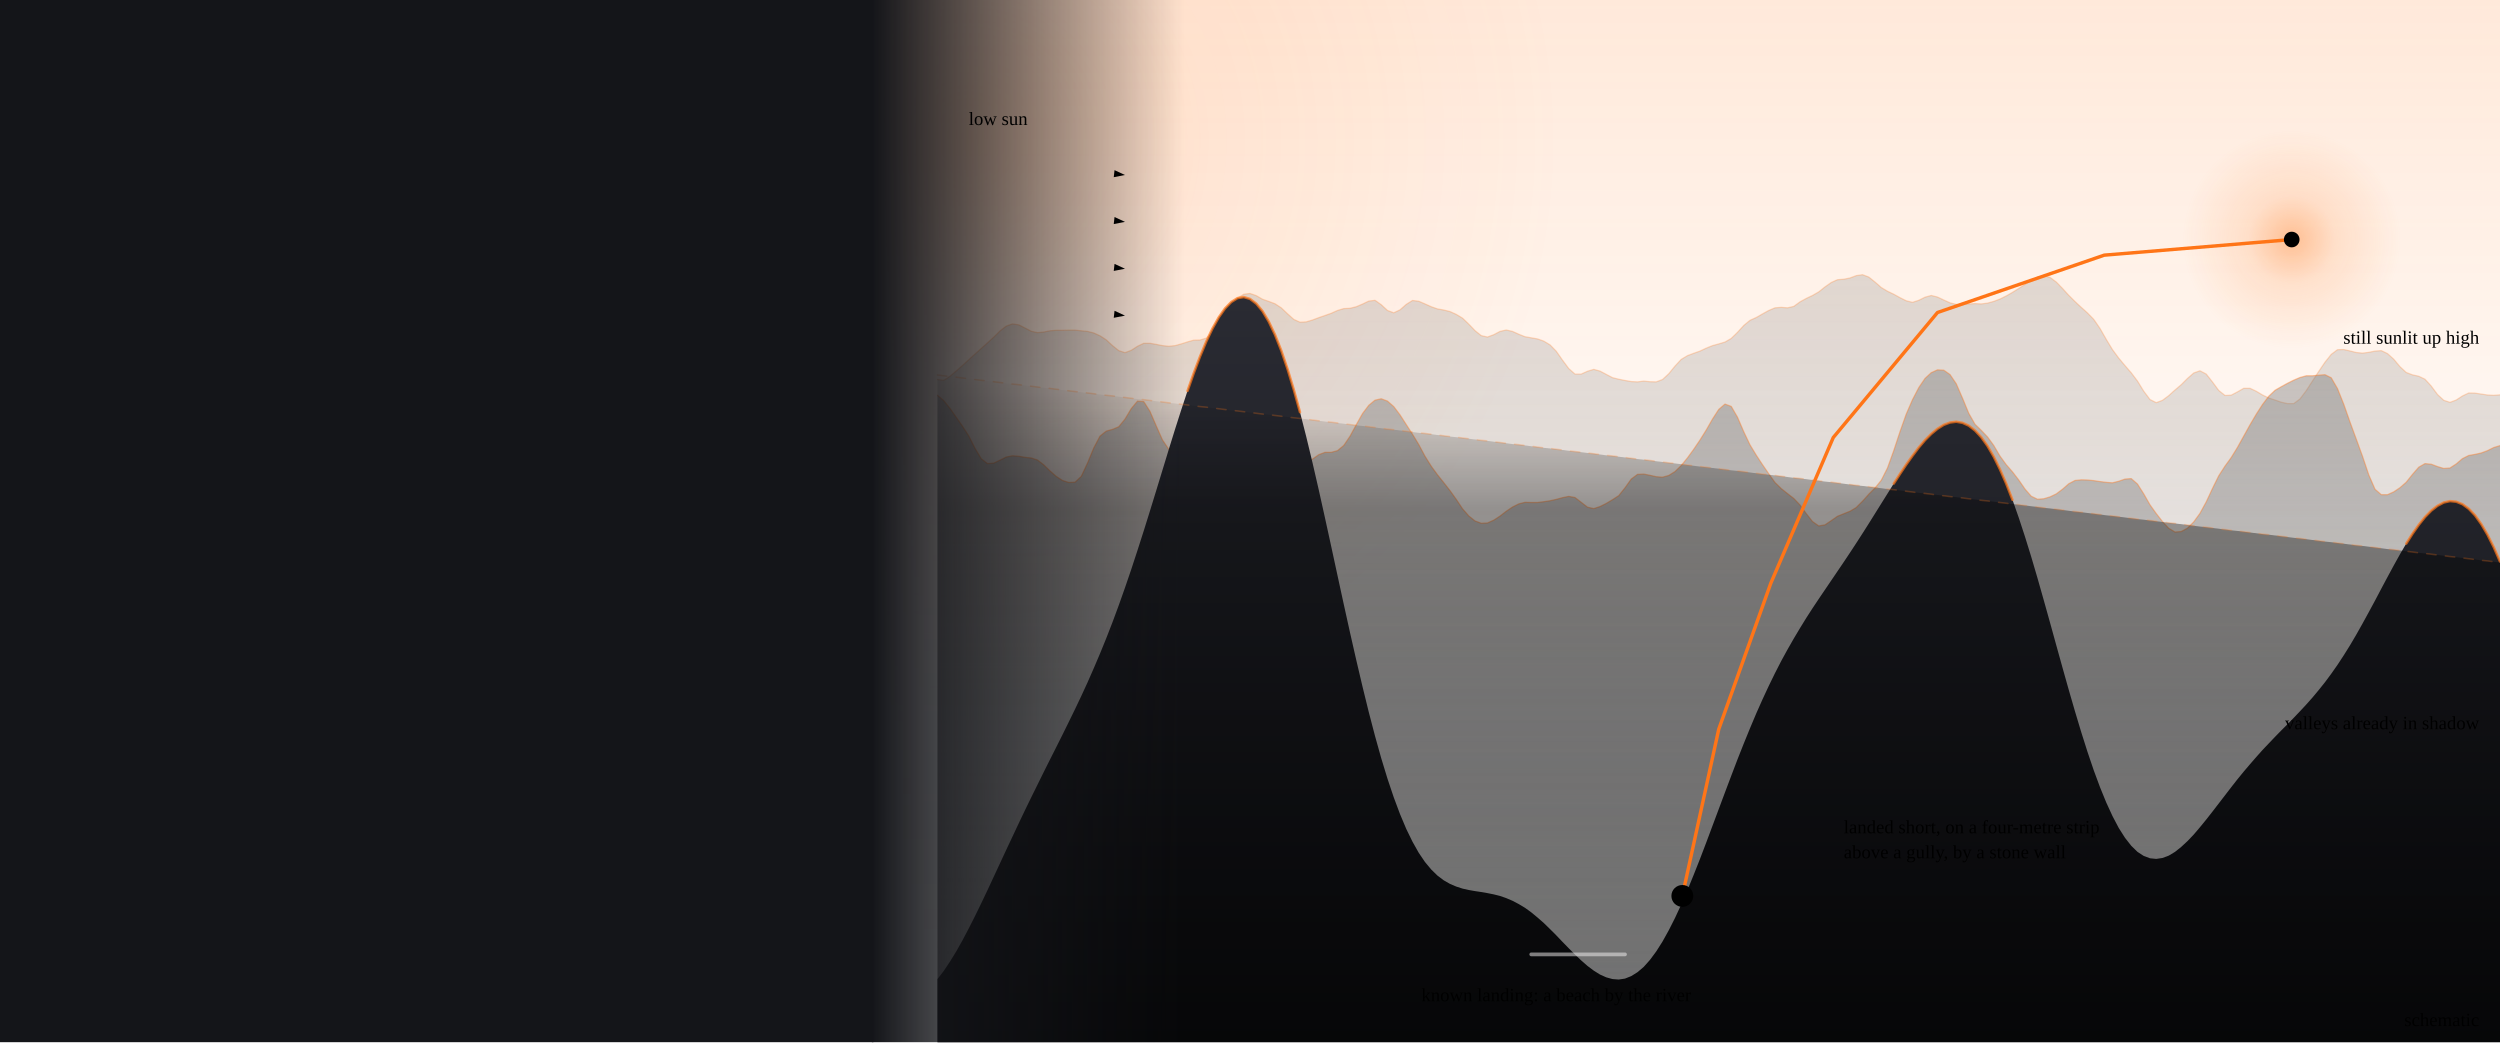
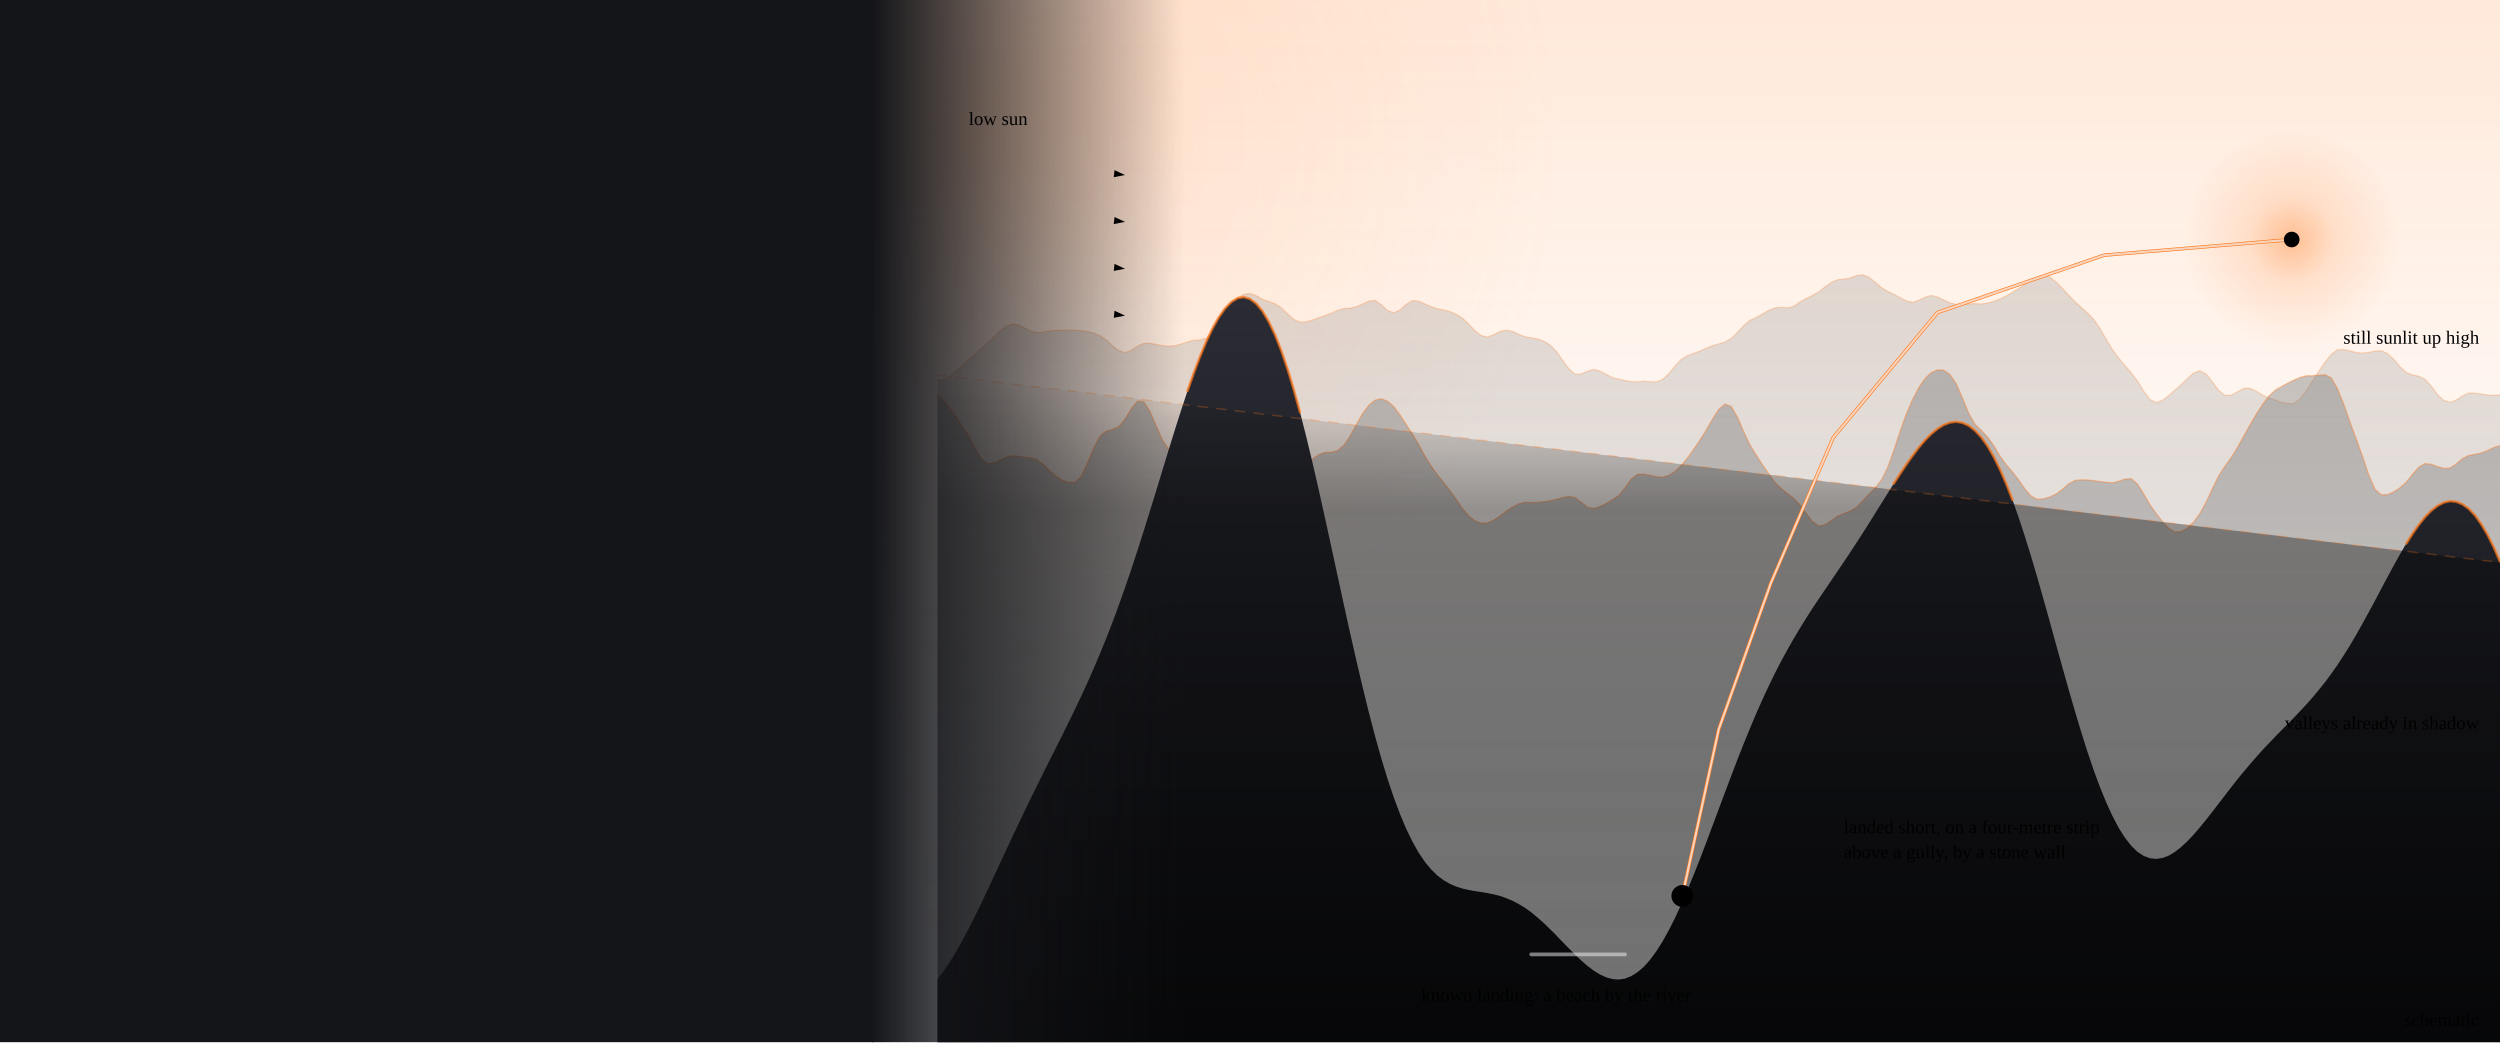
<svg xmlns="http://www.w3.org/2000/svg" class="dk dk-pt-sts" viewBox="0 0 1600 667" role="img" aria-labelledby="dk-pt-sts-t dk-pt-sts-d">
  <defs>
    <linearGradient id="pt-sts-sky" x1="0" y1="0" x2="0" y2="1">
      <stop offset="0" stop-color="#ff7517" stop-opacity="0.16" />
      <stop offset="0.45" stop-color="#ff7517" stop-opacity="0.05" />
      <stop offset="1" stop-color="#141519" stop-opacity="0" />
    </linearGradient>
    <radialGradient id="pt-sts-sun" gradientUnits="userSpaceOnUse" cx="620" cy="90" r="380">
      <stop offset="0" stop-color="#ff7517" stop-opacity="0.22" />
      <stop offset="0.4" stop-color="#ff7517" stop-opacity="0.077" />
      <stop offset="1" stop-color="#ff7517" stop-opacity="0" />
    </radialGradient>
    <linearGradient id="pt-sts-f0" x1="0" y1="0" x2="0" y2="1">
      <stop offset="0" stop-color="#737373" stop-opacity="0.22" />
      <stop offset="1" stop-color="#141519" stop-opacity="0" />
    </linearGradient>
    <linearGradient id="pt-sts-f1" x1="0" y1="0" x2="0" y2="1">
      <stop offset="0" stop-color="#737373" stop-opacity="0.4" />
      <stop offset="1" stop-color="#141519" stop-opacity="0" />
    </linearGradient>
    <linearGradient id="pt-sts-g" x1="0" y1="0" x2="0" y2="1">
      <stop offset="0" stop-color="#2a2b33" stop-opacity="1" />
      <stop offset="1" stop-color="#0e0f12" stop-opacity="1" />
    </linearGradient>
    <linearGradient id="pt-sts-sh" x1="0" y1="0" x2="0" y2="1">
      <stop offset="0" stop-color="#000" stop-opacity="0" />
      <stop offset="0.2" stop-color="#000" stop-opacity="0.35" />
      <stop offset="1" stop-color="#000" stop-opacity="0.55" />
    </linearGradient>
    <linearGradient id="pt-sts-fl" x1="0" y1="0" x2="1" y2="0">
      <stop offset="0" stop-color="#141519" stop-opacity="1" />
      <stop offset="1" stop-color="#141519" stop-opacity="0" />
    </linearGradient>
    <radialGradient id="pt-sts-p" gradientUnits="userSpaceOnUse" cx="1466.7" cy="153.3" r="70">
      <stop offset="0" stop-color="#ff7517" stop-opacity="0.4" />
      <stop offset="0.4" stop-color="#ff7517" stop-opacity="0.14" />
      <stop offset="1" stop-color="#ff7517" stop-opacity="0" />
    </radialGradient>
  </defs>
  <rect x="560" y="0" width="1040" height="667" fill="url(#pt-sts-sky)" />
  <circle cx="620" cy="90" r="380" fill="url(#pt-sts-sun)" />
  <path d="M600,242.9 L604,243.4 L608,240.8 L612,237.4 L616,233.9 L620,230.2 L624,226.6 L628,223 L632,219.4 L636,215.8 L640,211.8 L644,208.7 L648,207.3 L652,207.9 L656,209.9 L660,212 L664,212.9 L668,212.5 L672,211.7 L676,211.4 L680,211.4 L684,211.3 L688,211.3 L692,211.7 L696,212.1 L700,213.1 L704,214.9 L708,217.5 L712,221.2 L716,224.4 L720,225.7 L724,224.2 L728,221.6 L732,219.7 L736,219.7 L740,220.4 L744,221.2 L748,221.6 L752,221.2 L756,220.1 L760,218.8 L764,217.7 L768,217.6 L772,216.4 L776,212.8 L780,206.9 L784,200.7 L788,195.1 L792,190.8 L796,188.3 L800,187.8 L804,189.2 L808,191.5 L812,192.9 L816,194.4 L820,197 L824,200.8 L828,204.4 L832,206.2 L836,206 L840,204.8 L844,203.3 L848,201.9 L852,200.5 L856,198.7 L860,197.5 L864,197.3 L868,196.3 L872,194.6 L876,192.7 L880,192.2 L884,195 L888,198.7 L892,200.2 L896,198.3 L900,194.8 L904,192.3 L908,192.8 L912,194.5 L916,196.3 L920,197.7 L924,198.4 L928,199.4 L932,201.2 L936,203.6 L940,207.4 L944,211.6 L948,214.8 L952,215.7 L956,214.2 L960,212.1 L964,211.2 L968,212.1 L972,213.9 L976,215.5 L980,216.2 L984,216.9 L988,218.3 L992,220.7 L996,224.8 L1000,230.5 L1004,235.9 L1008,239.4 L1012,239.4 L1016,237.6 L1020,236.4 L1024,237.5 L1028,239.6 L1032,241.7 L1036,242.7 L1040,243.5 L1044,244.2 L1048,244.4 L1052,243.9 L1056,244.3 L1060,244.4 L1064,242.9 L1068,239.2 L1072,234.3 L1076,230 L1080,227.6 L1084,226.1 L1088,224.7 L1092,222.8 L1096,221.2 L1100,220.1 L1104,218.9 L1108,216.6 L1112,212.7 L1116,208.3 L1120,205 L1124,203.2 L1128,200.9 L1132,198.7 L1136,197 L1140,196.7 L1144,197 L1148,196.1 L1152,193.2 L1156,191 L1160,189.1 L1164,186.8 L1168,183.6 L1172,180.8 L1176,179 L1180,178.7 L1184,177.9 L1188,176.4 L1192,175.8 L1196,177.3 L1200,180.5 L1204,184 L1208,186.4 L1212,188.3 L1216,190.5 L1220,192.5 L1224,193.5 L1228,192.2 L1232,190.2 L1236,189.1 L1240,190.1 L1244,192 L1248,193.8 L1252,194.8 L1256,194.8 L1260,194.5 L1264,194.3 L1268,194.5 L1272,194 L1276,192.9 L1280,191.4 L1284,189.4 L1288,187.1 L1292,184.6 L1296,182 L1300,179.4 L1304,177.3 L1308,176.4 L1312,177.5 L1316,180.5 L1320,184.6 L1324,189 L1328,193 L1332,196.7 L1336,200.3 L1340,204.4 L1344,210.2 L1348,217.2 L1352,223.8 L1356,229.2 L1360,234 L1364,238.6 L1368,243.9 L1372,250.4 L1376,255.7 L1380,257.7 L1384,256.2 L1388,253.2 L1392,249.6 L1396,246.2 L1400,242.2 L1404,238.7 L1408,237.3 L1412,239.4 L1416,244.5 L1420,249.9 L1424,253.1 L1428,252.9 L1432,250.8 L1436,248.5 L1440,248.5 L1444,250.4 L1448,252.8 L1452,254.7 L1456,256 L1460,257.4 L1464,258.3 L1468,258.3 L1472,255.3 L1476,250 L1480,243.8 L1484,237.7 L1488,231.8 L1492,226.8 L1496,223.8 L1500,223.7 L1504,224.6 L1508,225.6 L1512,226 L1516,225.5 L1520,224.7 L1524,224.4 L1528,226.3 L1532,229.9 L1536,234.7 L1540,238.4 L1544,239.9 L1548,240.8 L1552,242.7 L1556,247.1 L1560,252.5 L1564,256.2 L1568,257.5 L1572,256 L1576,253.4 L1580,251.5 L1584,251.6 L1588,252.2 L1592,252.8 L1596,253 L1600,252.7 L1600,667 L600,667 Z" fill="url(#pt-sts-f0)" />
  <path d="M600,242.9 L604,243.4 L608,240.8 L612,237.4 L616,233.9 L620,230.2 L624,226.6 L628,223 L632,219.4 L636,215.8 L640,211.8 L644,208.7 L648,207.3 L652,207.9 L656,209.9 L660,212 L664,212.9 L668,212.5 L672,211.7 L676,211.4 L680,211.4 L684,211.3 L688,211.3 L692,211.7 L696,212.1 L700,213.1 L704,214.9 L708,217.5 L712,221.2 L716,224.4 L720,225.7 L724,224.2 L728,221.6 L732,219.7 L736,219.7 L740,220.4 L744,221.2 L748,221.6 L752,221.2 L756,220.1 L760,218.8 L764,217.7 L768,217.6 L772,216.4 L776,212.8 L780,206.9 L784,200.7 L788,195.1 L792,190.8 L796,188.3 L800,187.8 L804,189.2 L808,191.5 L812,192.9 L816,194.4 L820,197 L824,200.8 L828,204.4 L832,206.2 L836,206 L840,204.8 L844,203.3 L848,201.9 L852,200.5 L856,198.7 L860,197.5 L864,197.3 L868,196.3 L872,194.6 L876,192.7 L880,192.2 L884,195 L888,198.7 L892,200.2 L896,198.3 L900,194.8 L904,192.3 L908,192.8 L912,194.5 L916,196.3 L920,197.7 L924,198.4 L928,199.4 L932,201.2 L936,203.6 L940,207.4 L944,211.6 L948,214.8 L952,215.7 L956,214.2 L960,212.1 L964,211.2 L968,212.1 L972,213.9 L976,215.5 L980,216.2 L984,216.9 L988,218.3 L992,220.7 L996,224.8 L1000,230.5 L1004,235.9 L1008,239.4 L1012,239.4 L1016,237.6 L1020,236.4 L1024,237.5 L1028,239.6 L1032,241.7 L1036,242.7 L1040,243.5 L1044,244.2 L1048,244.4 L1052,243.9 L1056,244.3 L1060,244.4 L1064,242.9 L1068,239.2 L1072,234.3 L1076,230 L1080,227.6 L1084,226.1 L1088,224.7 L1092,222.8 L1096,221.2 L1100,220.1 L1104,218.9 L1108,216.6 L1112,212.7 L1116,208.3 L1120,205 L1124,203.2 L1128,200.9 L1132,198.7 L1136,197 L1140,196.7 L1144,197 L1148,196.1 L1152,193.2 L1156,191 L1160,189.1 L1164,186.8 L1168,183.6 L1172,180.8 L1176,179 L1180,178.7 L1184,177.9 L1188,176.4 L1192,175.8 L1196,177.3 L1200,180.5 L1204,184 L1208,186.4 L1212,188.3 L1216,190.5 L1220,192.5 L1224,193.5 L1228,192.2 L1232,190.2 L1236,189.1 L1240,190.1 L1244,192 L1248,193.8 L1252,194.8 L1256,194.8 L1260,194.5 L1264,194.3 L1268,194.5 L1272,194 L1276,192.9 L1280,191.4 L1284,189.4 L1288,187.1 L1292,184.6 L1296,182 L1300,179.4 L1304,177.3 L1308,176.4 L1312,177.5 L1316,180.5 L1320,184.6 L1324,189 L1328,193 L1332,196.7 L1336,200.3 L1340,204.4 L1344,210.2 L1348,217.2 L1352,223.8 L1356,229.2 L1360,234 L1364,238.6 L1368,243.9 L1372,250.4 L1376,255.7 L1380,257.7 L1384,256.2 L1388,253.2 L1392,249.6 L1396,246.2 L1400,242.2 L1404,238.7 L1408,237.3 L1412,239.4 L1416,244.5 L1420,249.9 L1424,253.1 L1428,252.9 L1432,250.8 L1436,248.5 L1440,248.5 L1444,250.4 L1448,252.8 L1452,254.7 L1456,256 L1460,257.4 L1464,258.3 L1468,258.3 L1472,255.3 L1476,250 L1480,243.8 L1484,237.7 L1488,231.8 L1492,226.8 L1496,223.8 L1500,223.7 L1504,224.6 L1508,225.6 L1512,226 L1516,225.5 L1520,224.7 L1524,224.4 L1528,226.3 L1532,229.9 L1536,234.7 L1540,238.4 L1544,239.9 L1548,240.8 L1552,242.7 L1556,247.1 L1560,252.5 L1564,256.2 L1568,257.5 L1572,256 L1576,253.4 L1580,251.5 L1584,251.6 L1588,252.2 L1592,252.8 L1596,253 L1600,252.7" fill="none" stroke="#ff7517" stroke-opacity="0.25" stroke-width="0.8" stroke-linejoin="round" stroke-linecap="round" vector-effect="non-scaling-stroke" />
  <path d="M600,253 L604,256.4 L608,261.4 L612,267.1 L616,272.8 L620,279 L624,286.9 L628,293.6 L632,296.7 L636,296.4 L640,294.5 L644,292.5 L648,291.7 L652,292 L656,292.7 L660,293.1 L664,294.4 L668,297.5 L672,301.4 L676,304.9 L680,307.5 L684,308.8 L688,308.6 L692,304.9 L696,296.4 L700,286.7 L704,279.1 L708,275.9 L712,274.8 L716,273.1 L720,268.2 L724,261.5 L728,256.7 L732,257 L736,263.3 L740,272.6 L744,281.6 L748,287.5 L752,292 L756,294.8 L760,295.3 L764,293.6 L768,290.2 L772,286.2 L776,282.9 L780,279.6 L784,277 L788,276.5 L792,278.1 L796,279.6 L800,281.3 L804,284.2 L808,287.5 L812,290.1 L816,291.5 L820,291.7 L824,293.6 L828,296.4 L832,297.8 L836,296.5 L840,293.8 L844,291 L848,289.5 L852,289.5 L856,288.4 L860,285.1 L864,279.2 L868,271.8 L872,264.7 L876,259.4 L880,256.1 L884,255.2 L888,256.7 L892,260.2 L896,265.5 L900,271.7 L904,277.9 L908,284.5 L912,292 L916,298.4 L920,303.9 L924,308.9 L928,314 L932,319.6 L936,325.6 L940,330.2 L944,333.4 L948,334.9 L952,334.7 L956,332.9 L960,330.3 L964,327.2 L968,324.5 L972,322.5 L976,321.5 L980,321.6 L984,321.6 L988,321.1 L992,320.5 L996,319.6 L1000,318.5 L1004,317.7 L1008,318.4 L1012,321.5 L1016,324.6 L1020,325.5 L1024,324.2 L1028,322.2 L1032,319.8 L1036,317.2 L1040,312.2 L1044,306.6 L1048,303.6 L1052,303.4 L1056,304.2 L1060,305.1 L1064,305.4 L1068,304.3 L1072,301.8 L1076,297.9 L1080,293 L1084,287.5 L1088,281.6 L1092,275.2 L1096,268.2 L1100,262 L1104,258.6 L1108,260.1 L1112,267 L1116,276.3 L1120,284.7 L1124,291.3 L1128,297.4 L1132,303.2 L1136,308.8 L1140,312.7 L1144,315.9 L1148,319 L1152,323.2 L1156,328.7 L1160,333.8 L1164,336.6 L1168,335.9 L1172,333.2 L1176,330.4 L1180,328.8 L1184,327.2 L1188,324.8 L1192,320.8 L1196,316.3 L1200,312.3 L1204,307.4 L1208,299.5 L1212,288.4 L1216,276.3 L1220,265 L1224,255.8 L1228,248.1 L1232,242.2 L1236,238.5 L1240,236.7 L1244,236.9 L1248,239.7 L1252,245.6 L1256,254.8 L1260,264.5 L1264,271.5 L1268,275.4 L1272,279.6 L1276,285.1 L1280,291.9 L1284,297.4 L1288,302 L1292,307.2 L1296,313 L1300,317.6 L1304,319.5 L1308,319.2 L1312,318 L1316,316.1 L1320,313.1 L1324,309.6 L1328,307.5 L1332,307.1 L1336,307.2 L1340,307.6 L1344,308.2 L1348,308.7 L1352,309 L1356,308 L1360,306.6 L1364,306.3 L1368,309.8 L1372,316.1 L1376,323.1 L1380,328.7 L1384,333.8 L1388,338.1 L1392,340.5 L1396,340.2 L1400,338 L1404,334 L1408,328.5 L1412,321.2 L1416,312.6 L1420,304.5 L1424,298.3 L1428,292.8 L1432,286.3 L1436,279.1 L1440,271.9 L1444,265.1 L1448,258.9 L1452,253.6 L1456,249.8 L1460,247.5 L1464,245.3 L1468,243.3 L1472,241.6 L1476,240.5 L1480,240.5 L1484,240.1 L1488,239.8 L1492,241.8 L1496,248.7 L1500,258.7 L1504,270.1 L1508,281 L1512,292 L1516,303.9 L1520,313.1 L1524,316.6 L1528,316.6 L1532,314.8 L1536,312.1 L1540,308.6 L1544,303.6 L1548,299 L1552,296.7 L1556,297.1 L1560,298.6 L1564,299.8 L1568,299.5 L1572,296.9 L1576,293.5 L1580,291.5 L1584,290.8 L1588,289.9 L1592,288.4 L1596,286.4 L1600,285.2 L1600,667 L600,667 Z" fill="url(#pt-sts-f1)" />
  <path d="M600,253 L604,256.4 L608,261.4 L612,267.1 L616,272.8 L620,279 L624,286.9 L628,293.6 L632,296.7 L636,296.4 L640,294.5 L644,292.5 L648,291.7 L652,292 L656,292.7 L660,293.1 L664,294.4 L668,297.5 L672,301.4 L676,304.9 L680,307.5 L684,308.8 L688,308.6 L692,304.9 L696,296.4 L700,286.7 L704,279.1 L708,275.9 L712,274.8 L716,273.1 L720,268.2 L724,261.5 L728,256.7 L732,257 L736,263.3 L740,272.6 L744,281.6 L748,287.5 L752,292 L756,294.8 L760,295.3 L764,293.6 L768,290.2 L772,286.2 L776,282.9 L780,279.6 L784,277 L788,276.5 L792,278.1 L796,279.6 L800,281.3 L804,284.2 L808,287.5 L812,290.1 L816,291.5 L820,291.7 L824,293.6 L828,296.4 L832,297.8 L836,296.5 L840,293.8 L844,291 L848,289.5 L852,289.5 L856,288.4 L860,285.1 L864,279.2 L868,271.8 L872,264.7 L876,259.4 L880,256.1 L884,255.2 L888,256.7 L892,260.2 L896,265.5 L900,271.7 L904,277.9 L908,284.5 L912,292 L916,298.4 L920,303.9 L924,308.9 L928,314 L932,319.6 L936,325.6 L940,330.2 L944,333.4 L948,334.9 L952,334.7 L956,332.9 L960,330.3 L964,327.2 L968,324.5 L972,322.5 L976,321.5 L980,321.6 L984,321.6 L988,321.1 L992,320.5 L996,319.6 L1000,318.5 L1004,317.7 L1008,318.4 L1012,321.5 L1016,324.6 L1020,325.5 L1024,324.2 L1028,322.2 L1032,319.8 L1036,317.2 L1040,312.2 L1044,306.6 L1048,303.6 L1052,303.4 L1056,304.2 L1060,305.1 L1064,305.4 L1068,304.3 L1072,301.8 L1076,297.9 L1080,293 L1084,287.5 L1088,281.6 L1092,275.2 L1096,268.2 L1100,262 L1104,258.6 L1108,260.1 L1112,267 L1116,276.3 L1120,284.7 L1124,291.3 L1128,297.4 L1132,303.2 L1136,308.8 L1140,312.7 L1144,315.9 L1148,319 L1152,323.2 L1156,328.7 L1160,333.8 L1164,336.6 L1168,335.9 L1172,333.2 L1176,330.4 L1180,328.8 L1184,327.2 L1188,324.8 L1192,320.8 L1196,316.3 L1200,312.3 L1204,307.4 L1208,299.5 L1212,288.4 L1216,276.3 L1220,265 L1224,255.8 L1228,248.1 L1232,242.2 L1236,238.5 L1240,236.7 L1244,236.9 L1248,239.7 L1252,245.6 L1256,254.8 L1260,264.5 L1264,271.5 L1268,275.4 L1272,279.6 L1276,285.1 L1280,291.9 L1284,297.4 L1288,302 L1292,307.2 L1296,313 L1300,317.6 L1304,319.5 L1308,319.2 L1312,318 L1316,316.1 L1320,313.1 L1324,309.6 L1328,307.5 L1332,307.1 L1336,307.2 L1340,307.6 L1344,308.2 L1348,308.7 L1352,309 L1356,308 L1360,306.6 L1364,306.3 L1368,309.8 L1372,316.1 L1376,323.1 L1380,328.7 L1384,333.8 L1388,338.1 L1392,340.5 L1396,340.2 L1400,338 L1404,334 L1408,328.5 L1412,321.2 L1416,312.6 L1420,304.5 L1424,298.3 L1428,292.8 L1432,286.3 L1436,279.1 L1440,271.9 L1444,265.1 L1448,258.9 L1452,253.6 L1456,249.8 L1460,247.5 L1464,245.3 L1468,243.3 L1472,241.6 L1476,240.5 L1480,240.5 L1484,240.1 L1488,239.8 L1492,241.8 L1496,248.7 L1500,258.7 L1504,270.1 L1508,281 L1512,292 L1516,303.9 L1520,313.1 L1524,316.6 L1528,316.6 L1532,314.8 L1536,312.1 L1540,308.6 L1544,303.6 L1548,299 L1552,296.7 L1556,297.1 L1560,298.6 L1564,299.8 L1568,299.5 L1572,296.9 L1576,293.5 L1580,291.5 L1584,290.8 L1588,289.9 L1592,288.4 L1596,286.4 L1600,285.2" fill="none" stroke="#ff7517" stroke-opacity="0.4" stroke-width="0.8" stroke-linejoin="round" stroke-linecap="round" vector-effect="non-scaling-stroke" />
  <path d="M600,626.6 L604,621.4 L608,615.4 L612,608.9 L616,601.8 L620,594.2 L624,586.3 L628,578.1 L632,569.7 L636,561.1 L640,552.5 L644,543.9 L648,535.4 L652,526.9 L656,518.5 L660,510.3 L664,502.2 L668,494.1 L672,486.1 L676,478.2 L680,470.2 L684,462.1 L688,453.9 L692,445.5 L696,436.8 L700,427.7 L704,418.3 L708,408.5 L712,398.2 L716,387.4 L720,376.1 L724,364.4 L728,352.2 L732,339.7 L736,326.9 L740,313.9 L744,300.8 L748,287.7 L752,274.8 L756,262.3 L760,250.2 L764,238.8 L768,228.2 L772,218.6 L776,210.2 L780,203.1 L784,197.4 L788,193.3 L792,190.8 L796,190.1 L800,191.3 L804,194.3 L808,199.1 L812,205.8 L816,214.2 L820,224.3 L824,236.1 L828,249.3 L832,263.8 L836,279.5 L840,296.1 L844,313.5 L848,331.5 L852,349.8 L856,368.3 L860,386.7 L864,404.8 L868,422.4 L872,439.4 L876,455.7 L880,471 L884,485.3 L888,498.4 L892,510.3 L896,521 L900,530.5 L904,538.7 L908,545.8 L912,551.7 L916,556.5 L920,560.4 L924,563.4 L928,565.7 L932,567.4 L936,568.7 L940,569.6 L944,570.3 L948,570.9 L952,571.6 L956,572.4 L960,573.4 L964,574.8 L968,576.5 L972,578.6 L976,581 L980,583.9 L984,587.2 L988,590.7 L992,594.6 L996,598.6 L1000,602.8 L1004,606.9 L1008,610.9 L1012,614.7 L1016,618.2 L1020,621.2 L1024,623.7 L1028,625.5 L1032,626.6 L1036,626.9 L1040,626.3 L1044,624.7 L1048,622.2 L1052,618.8 L1056,614.3 L1060,608.9 L1064,602.6 L1068,595.4 L1072,587.5 L1076,578.9 L1080,569.6 L1084,559.8 L1088,549.7 L1092,539.2 L1096,528.5 L1100,517.8 L1104,507.1 L1108,496.5 L1112,486 L1116,475.9 L1120,466.1 L1124,456.6 L1128,447.6 L1132,439 L1136,430.8 L1140,423 L1144,415.7 L1148,408.7 L1152,402 L1156,395.5 L1160,389.3 L1164,383.3 L1168,377.4 L1172,371.5 L1176,365.6 L1180,359.7 L1184,353.7 L1188,347.6 L1192,341.4 L1196,335.1 L1200,328.7 L1204,322.3 L1208,315.9 L1212,309.5 L1216,303.3 L1220,297.3 L1224,291.7 L1228,286.4 L1232,281.7 L1236,277.7 L1240,274.4 L1244,271.9 L1248,270.4 L1252,269.9 L1256,270.6 L1260,272.4 L1264,275.5 L1268,279.8 L1272,285.4 L1276,292.3 L1280,300.4 L1284,309.6 L1288,319.9 L1292,331.3 L1296,343.5 L1300,356.4 L1304,370 L1308,384.1 L1312,398.4 L1316,412.9 L1320,427.3 L1324,441.5 L1328,455.3 L1332,468.6 L1336,481.2 L1340,493 L1344,503.8 L1348,513.6 L1352,522.3 L1356,529.9 L1360,536.2 L1364,541.3 L1368,545.2 L1372,547.8 L1376,549.3 L1380,549.7 L1384,549.1 L1388,547.6 L1392,545.2 L1396,542 L1400,538.3 L1404,534.1 L1408,529.4 L1412,524.5 L1416,519.4 L1420,514.2 L1424,509 L1428,503.8 L1432,498.7 L1436,493.8 L1440,489.1 L1444,484.5 L1448,480 L1452,475.8 L1456,471.6 L1460,467.5 L1464,463.5 L1468,459.4 L1472,455.2 L1476,450.9 L1480,446.4 L1484,441.6 L1488,436.6 L1492,431.2 L1496,425.5 L1500,419.4 L1504,413 L1508,406.2 L1512,399.1 L1516,391.8 L1520,384.4 L1524,376.8 L1528,369.3 L1532,361.9 L1536,354.7 L1540,347.9 L1544,341.6 L1548,335.9 L1552,330.9 L1556,326.8 L1560,323.7 L1564,321.6 L1568,320.7 L1572,321.1 L1576,322.7 L1580,325.6 L1584,329.8 L1588,335.4 L1592,342.2 L1596,350.2 L1600,359.4 L1600,667 L600,667 Z" fill="url(#pt-sts-g)" />
  <path d="M600,240 L604,240.5 L608,241 L612,241.4 L616,241.9 L620,242.4 L624,242.9 L628,243.4 L632,243.8 L636,244.3 L640,244.8 L644,245.3 L648,245.8 L652,246.2 L656,246.7 L660,247.2 L664,247.7 L668,248.2 L672,248.6 L676,249.1 L680,249.6 L684,250.1 L688,250.6 L692,251 L696,251.5 L700,252 L704,252.5 L708,253 L712,253.4 L716,253.9 L720,254.4 L724,254.9 L728,255.4 L732,255.8 L736,256.3 L740,256.8 L744,257.3 L748,257.8 L752,258.2 L756,258.7 L760,259.2 L764,259.7 L768,260.2 L772,260.6 L776,261.1 L780,261.6 L784,262.1 L788,262.6 L792,263 L796,263.5 L800,264 L804,264.5 L808,265 L812,265.4 L816,265.9 L820,266.4 L824,266.9 L828,267.4 L832,267.8 L836,268.3 L840,268.8 L844,269.3 L848,269.8 L852,270.2 L856,270.7 L860,271.2 L864,271.7 L868,272.2 L872,272.6 L876,273.1 L880,273.6 L884,274.1 L888,274.6 L892,275 L896,275.5 L900,276 L904,276.5 L908,277 L912,277.4 L916,277.9 L920,278.4 L924,278.9 L928,279.4 L932,279.8 L936,280.3 L940,280.8 L944,281.3 L948,281.8 L952,282.2 L956,282.7 L960,283.2 L964,283.7 L968,284.2 L972,284.6 L976,285.1 L980,285.6 L984,286.1 L988,286.6 L992,287 L996,287.5 L1000,288 L1004,288.5 L1008,289 L1012,289.4 L1016,289.9 L1020,290.4 L1024,290.9 L1028,291.4 L1032,291.8 L1036,292.3 L1040,292.8 L1044,293.3 L1048,293.8 L1052,294.2 L1056,294.7 L1060,295.2 L1064,295.7 L1068,296.2 L1072,296.6 L1076,297.1 L1080,297.6 L1084,298.1 L1088,298.6 L1092,299 L1096,299.5 L1100,300 L1104,300.5 L1108,301 L1112,301.4 L1116,301.9 L1120,302.4 L1124,302.9 L1128,303.4 L1132,303.8 L1136,304.3 L1140,304.8 L1144,305.3 L1148,305.8 L1152,306.2 L1156,306.7 L1160,307.2 L1164,307.7 L1168,308.2 L1172,308.6 L1176,309.1 L1180,309.6 L1184,310.1 L1188,310.6 L1192,311 L1196,311.5 L1200,312 L1204,312.5 L1208,313 L1212,313.4 L1216,313.9 L1220,314.4 L1224,314.9 L1228,315.4 L1232,315.8 L1236,316.3 L1240,316.8 L1244,317.3 L1248,317.8 L1252,318.2 L1256,318.7 L1260,319.2 L1264,319.7 L1268,320.2 L1272,320.6 L1276,321.1 L1280,321.6 L1284,322.1 L1288,322.6 L1292,323 L1296,323.5 L1300,324 L1304,324.5 L1308,325 L1312,325.4 L1316,325.9 L1320,326.4 L1324,326.9 L1328,327.4 L1332,327.8 L1336,328.3 L1340,328.8 L1344,329.3 L1348,329.8 L1352,330.2 L1356,330.7 L1360,331.2 L1364,331.7 L1368,332.2 L1372,332.6 L1376,333.1 L1380,333.6 L1384,334.1 L1388,334.6 L1392,335 L1396,335.5 L1400,336 L1404,336.5 L1408,337 L1412,337.4 L1416,337.9 L1420,338.4 L1424,338.9 L1428,339.4 L1432,339.8 L1436,340.3 L1440,340.8 L1444,341.3 L1448,341.8 L1452,342.2 L1456,342.7 L1460,343.2 L1464,343.7 L1468,344.2 L1472,344.6 L1476,345.1 L1480,345.6 L1484,346.1 L1488,346.6 L1492,347 L1496,347.5 L1500,348 L1504,348.5 L1508,349 L1512,349.4 L1516,349.9 L1520,350.4 L1524,350.9 L1528,351.4 L1532,351.8 L1536,352.3 L1540,352.8 L1544,353.3 L1548,353.8 L1552,354.2 L1556,354.7 L1560,355.2 L1564,355.7 L1568,356.2 L1572,356.6 L1576,357.1 L1580,357.6 L1584,358.1 L1588,358.6 L1592,359 L1596,359.5 L1600,360 L1600,667 L600,667 Z" fill="url(#pt-sts-sh)" />
  <path d="M760,250.2 L764,238.8 L768,228.2 L772,218.6 L776,210.2 L780,203.1 L784,197.4 L788,193.3 L792,190.8 L796,190.1 L800,191.3 L804,194.3 L808,199.1 L812,205.8 L816,214.2 L820,224.3 L824,236.1 L828,249.3 L832,263.8" fill="none" stroke="#ff7517" stroke-opacity="0.7" stroke-width="1.6" stroke-linejoin="round" stroke-linecap="round" vector-effect="non-scaling-stroke" />
  <path d="M1212,309.5 L1216,303.3 L1220,297.3 L1224,291.7 L1228,286.4 L1232,281.7 L1236,277.7 L1240,274.4 L1244,271.9 L1248,270.4 L1252,269.9 L1256,270.6 L1260,272.4 L1264,275.5 L1268,279.8 L1272,285.4 L1276,292.3 L1280,300.4 L1284,309.6 L1288,319.9" fill="none" stroke="#ff7517" stroke-opacity="0.7" stroke-width="1.6" stroke-linejoin="round" stroke-linecap="round" vector-effect="non-scaling-stroke" />
  <path d="M1540,347.9 L1544,341.6 L1548,335.9 L1552,330.9 L1556,326.8 L1560,323.7 L1564,321.6 L1568,320.7 L1572,321.1 L1576,322.7 L1580,325.6 L1584,329.8 L1588,335.4 L1592,342.2 L1596,350.2 L1600,359.4" fill="none" stroke="#ff7517" stroke-opacity="0.7" stroke-width="1.6" stroke-linejoin="round" stroke-linecap="round" vector-effect="non-scaling-stroke" />
  <path d="M600,240 L604,240.5 L608,241 L612,241.4 L616,241.9 L620,242.4 L624,242.9 L628,243.4 L632,243.8 L636,244.3 L640,244.8 L644,245.3 L648,245.8 L652,246.2 L656,246.7 L660,247.2 L664,247.7 L668,248.2 L672,248.6 L676,249.1 L680,249.6 L684,250.1 L688,250.6 L692,251 L696,251.5 L700,252 L704,252.5 L708,253 L712,253.4 L716,253.9 L720,254.4 L724,254.9 L728,255.4 L732,255.8 L736,256.3 L740,256.8 L744,257.3 L748,257.8 L752,258.2 L756,258.7 L760,259.2 L764,259.7 L768,260.2 L772,260.6 L776,261.1 L780,261.6 L784,262.1 L788,262.6 L792,263 L796,263.5 L800,264 L804,264.5 L808,265 L812,265.4 L816,265.9 L820,266.4 L824,266.9 L828,267.4 L832,267.8 L836,268.3 L840,268.8 L844,269.3 L848,269.8 L852,270.2 L856,270.7 L860,271.2 L864,271.7 L868,272.2 L872,272.6 L876,273.1 L880,273.6 L884,274.1 L888,274.6 L892,275 L896,275.5 L900,276 L904,276.5 L908,277 L912,277.4 L916,277.9 L920,278.4 L924,278.9 L928,279.4 L932,279.8 L936,280.3 L940,280.8 L944,281.3 L948,281.8 L952,282.2 L956,282.7 L960,283.2 L964,283.7 L968,284.2 L972,284.6 L976,285.1 L980,285.6 L984,286.1 L988,286.6 L992,287 L996,287.5 L1000,288 L1004,288.5 L1008,289 L1012,289.4 L1016,289.9 L1020,290.4 L1024,290.9 L1028,291.4 L1032,291.8 L1036,292.3 L1040,292.8 L1044,293.3 L1048,293.8 L1052,294.2 L1056,294.7 L1060,295.2 L1064,295.7 L1068,296.2 L1072,296.6 L1076,297.1 L1080,297.6 L1084,298.1 L1088,298.6 L1092,299 L1096,299.5 L1100,300 L1104,300.5 L1108,301 L1112,301.4 L1116,301.9 L1120,302.4 L1124,302.9 L1128,303.4 L1132,303.8 L1136,304.3 L1140,304.8 L1144,305.3 L1148,305.8 L1152,306.2 L1156,306.7 L1160,307.2 L1164,307.7 L1168,308.2 L1172,308.6 L1176,309.1 L1180,309.6 L1184,310.1 L1188,310.6 L1192,311 L1196,311.5 L1200,312 L1204,312.5 L1208,313 L1212,313.4 L1216,313.9 L1220,314.4 L1224,314.9 L1228,315.4 L1232,315.8 L1236,316.3 L1240,316.8 L1244,317.3 L1248,317.8 L1252,318.2 L1256,318.7 L1260,319.2 L1264,319.7 L1268,320.2 L1272,320.6 L1276,321.1 L1280,321.6 L1284,322.1 L1288,322.6 L1292,323 L1296,323.5 L1300,324 L1304,324.5 L1308,325 L1312,325.4 L1316,325.9 L1320,326.4 L1324,326.9 L1328,327.4 L1332,327.8 L1336,328.3 L1340,328.8 L1344,329.3 L1348,329.8 L1352,330.2 L1356,330.7 L1360,331.2 L1364,331.7 L1368,332.2 L1372,332.6 L1376,333.1 L1380,333.6 L1384,334.1 L1388,334.6 L1392,335 L1396,335.5 L1400,336 L1404,336.5 L1408,337 L1412,337.4 L1416,337.9 L1420,338.4 L1424,338.9 L1428,339.4 L1432,339.8 L1436,340.3 L1440,340.8 L1444,341.3 L1448,341.8 L1452,342.2 L1456,342.7 L1460,343.2 L1464,343.7 L1468,344.2 L1472,344.6 L1476,345.1 L1480,345.6 L1484,346.1 L1488,346.6 L1492,347 L1496,347.5 L1500,348 L1504,348.5 L1508,349 L1512,349.4 L1516,349.9 L1520,350.4 L1524,350.9 L1528,351.4 L1532,351.8 L1536,352.3 L1540,352.8 L1544,353.3 L1548,353.8 L1552,354.2 L1556,354.7 L1560,355.2 L1564,355.7 L1568,356.2 L1572,356.6 L1576,357.1 L1580,357.6 L1584,358.1 L1588,358.6 L1592,359 L1596,359.5 L1600,360" fill="none" stroke="#ff7517" stroke-opacity="0.25" stroke-width="1" stroke-linejoin="round" stroke-linecap="round" vector-effect="non-scaling-stroke" stroke-dasharray="6 6" />
  <rect x="558" y="0" width="200" height="667" fill="url(#pt-sts-fl)" />
  <rect x="0" y="0" width="559" height="667" fill="#141519" />
  <text x="620" y="80" class="val">low sun</text>
  <path class="a" d="M620,100 L715.1,111.4" />
  <path class="fa" d="M720,112 L712.8,113.4 L713.3,108.9 Z" />
  <path class="a" d="M620,130 L715.1,141.4" />
  <path class="fa" d="M720,142 L712.8,143.4 L713.3,138.9 Z" />
  <path class="a" d="M620,160 L715.1,171.4" />
  <path class="fa" d="M720,172 L712.8,173.4 L713.3,168.9 Z" />
  <path class="a" d="M620,190 L715.1,201.4" />
  <path class="fa" d="M720,202 L712.8,203.4 L713.3,198.9 Z" />
  <text x="1586.7" y="220" class="sub" text-anchor="end">still sunlit up high</text>
  <text x="1586.7" y="466.7" class="sub" text-anchor="end">valleys already in shadow</text>
  <circle cx="1466.7" cy="153.3" r="70" fill="url(#pt-sts-p)" />
  <path d="M1466.7,153.3 L1346.7,163.3 L1240,200 L1173.3,280 L1133.3,373.3 L1100,466.7 L1076.7,573.4" fill="none" stroke="#ff7517" stroke-opacity="1" stroke-width="2.2" stroke-linejoin="round" stroke-linecap="round" vector-effect="non-scaling-stroke" />
+   <path class="fl" d="M1466.7,153.3 L1346.7,163.3 L1240,200 L1173.3,280 L1133.3,373.3 L1100,466.7 L1076.7,573.4" fill="none" stroke="#f6f4f4" stroke-opacity="0.75" stroke-width="1.4" stroke-linecap="round" vector-effect="non-scaling-stroke" />
  <circle class="fa" cx="1466.7" cy="153.3" r="5" />
  <path d="M980,610.8 L1040,610.8" fill="none" stroke="#f6f4f4" stroke-opacity="0.5" stroke-width="2.4" stroke-linejoin="round" stroke-linecap="round" vector-effect="non-scaling-stroke" />
  <text x="996" y="640.8" class="sub" text-anchor="middle">known landing: a beach by the river</text>
  <path class="a" d="M1069.7,573.4 a7,7 0 1,0 14,0 a7,7 0 1,0 -14,0" />
  <path class="h" d="M1085.7,570.4 L1173.3,529.3" />
  <text x="1180" y="533.3" class="lab">landed short, on a four-metre strip</text>
  <text x="1180" y="549.3" class="sub">above a gully, by a stone wall</text>
  <text x="1586.7" y="656.7" class="tb" text-anchor="end">schematic</text>
</svg>
